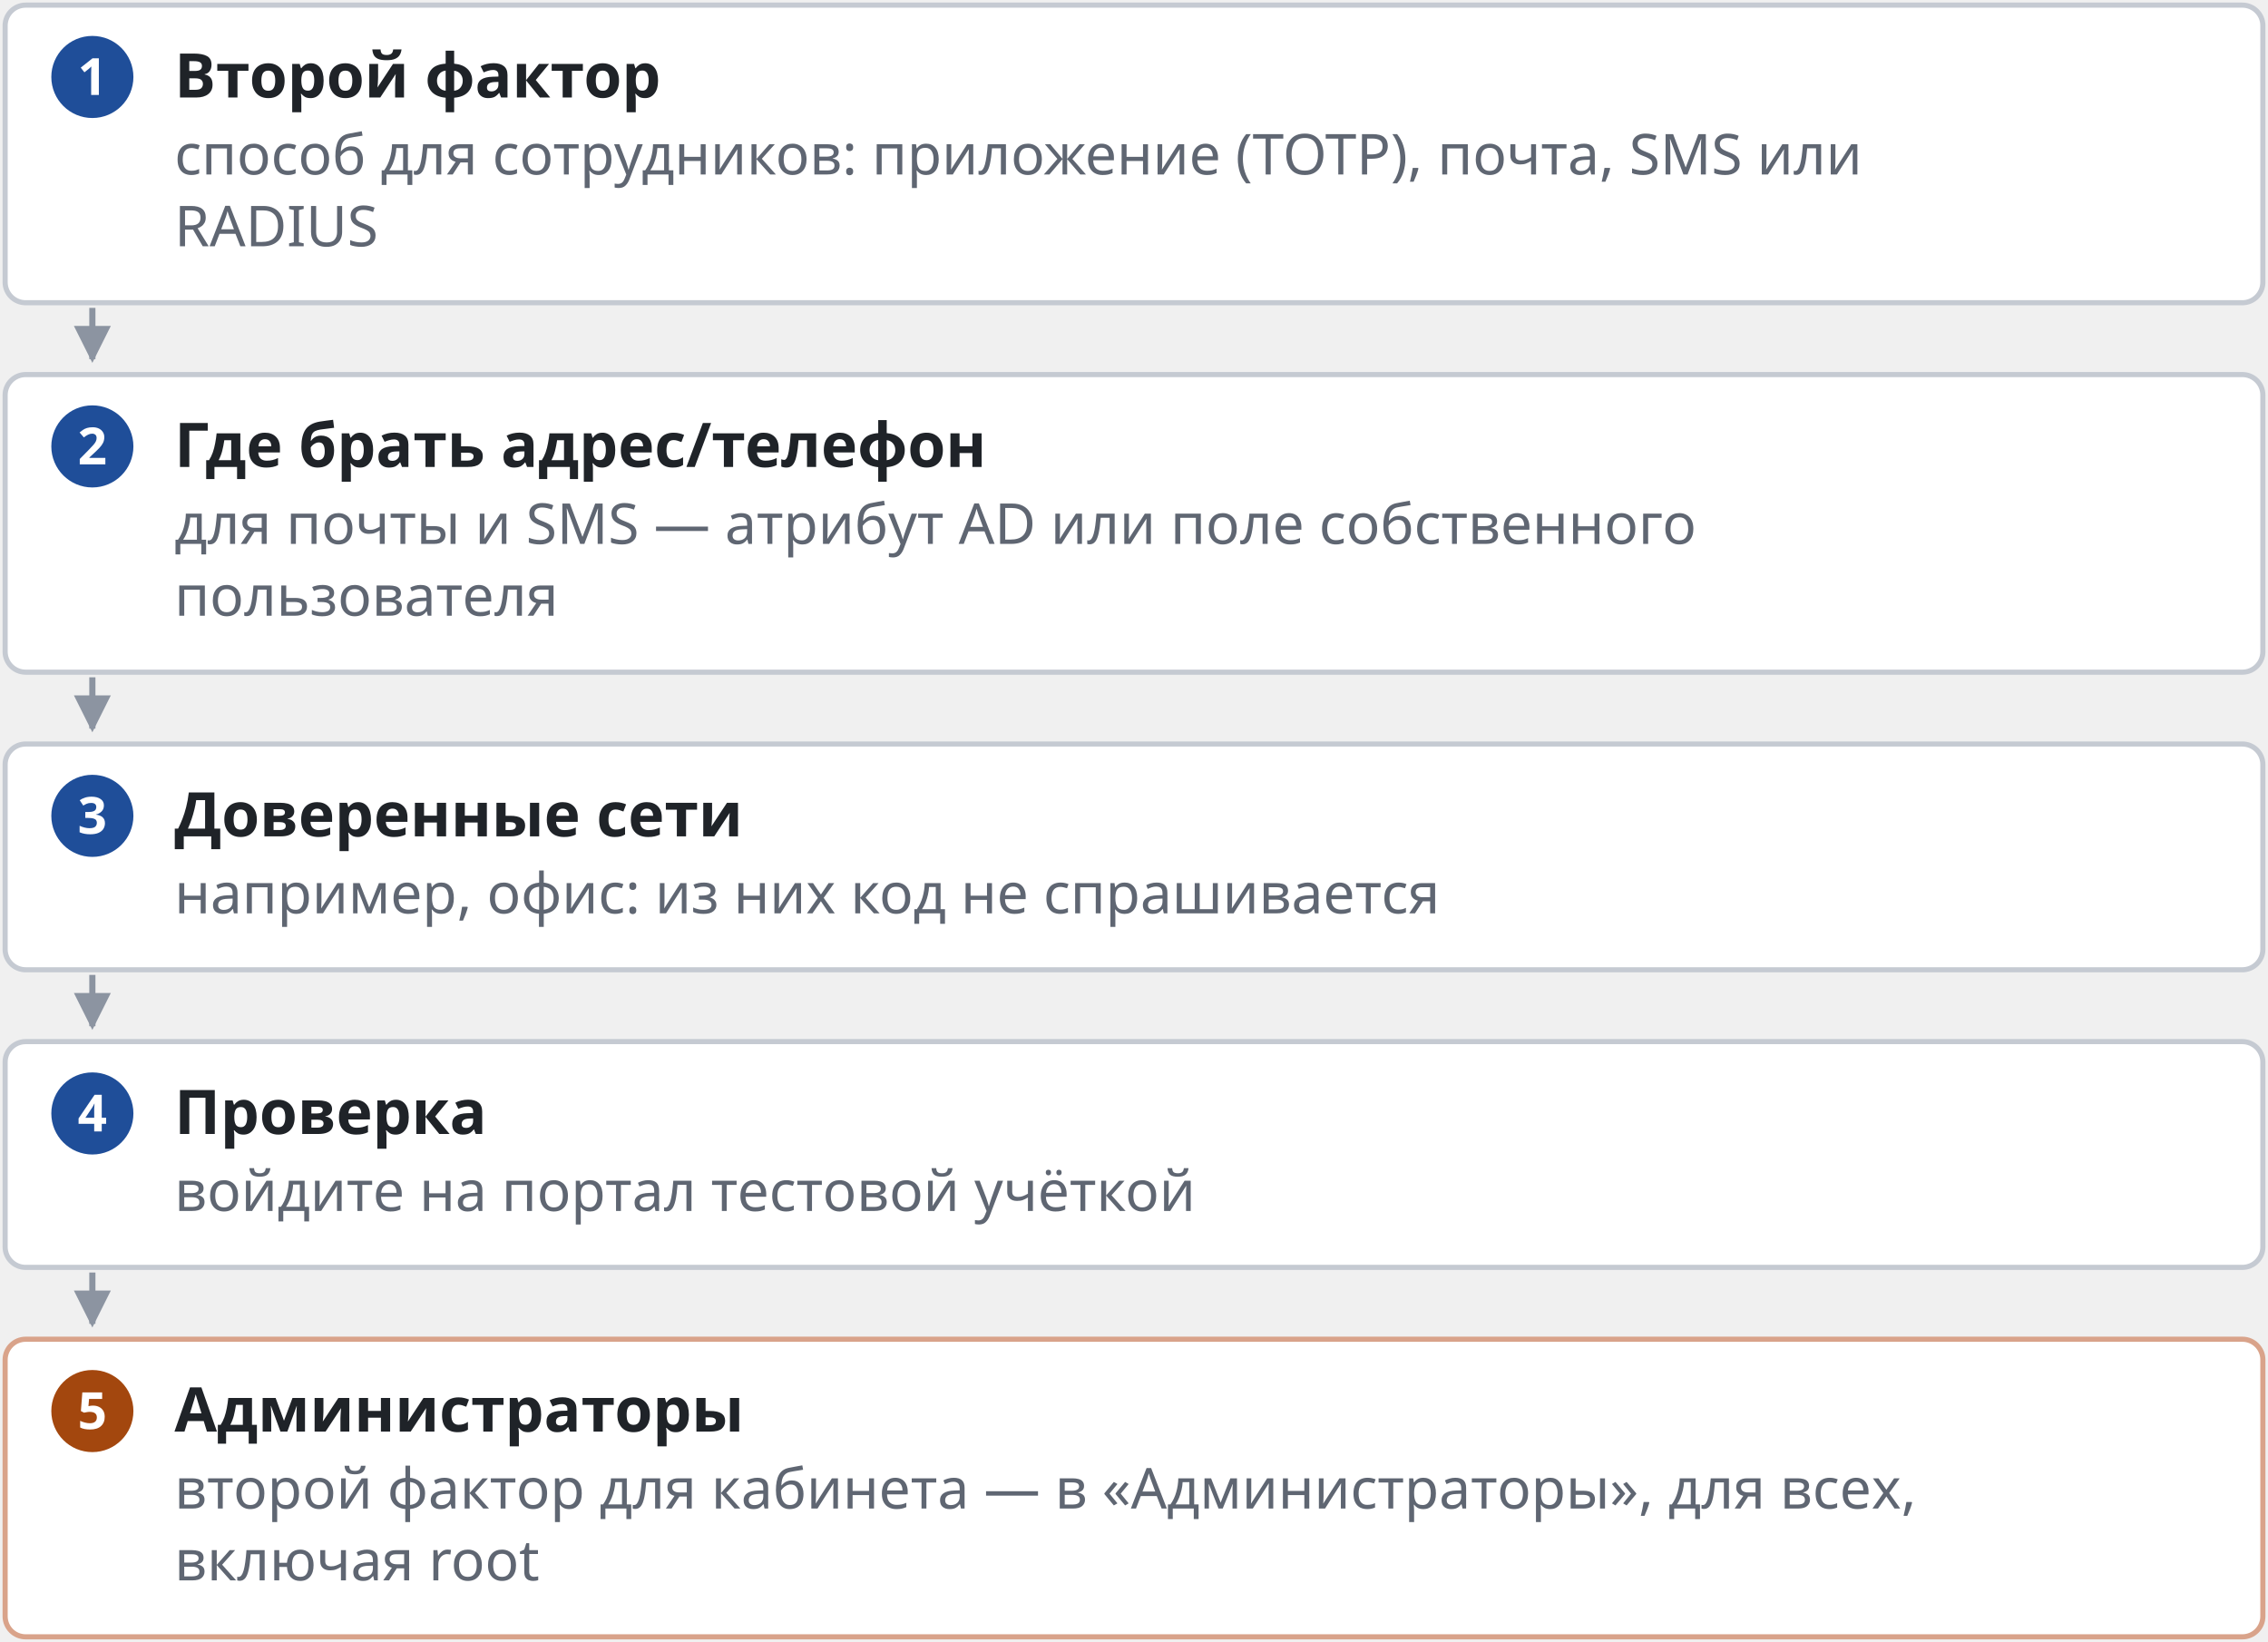
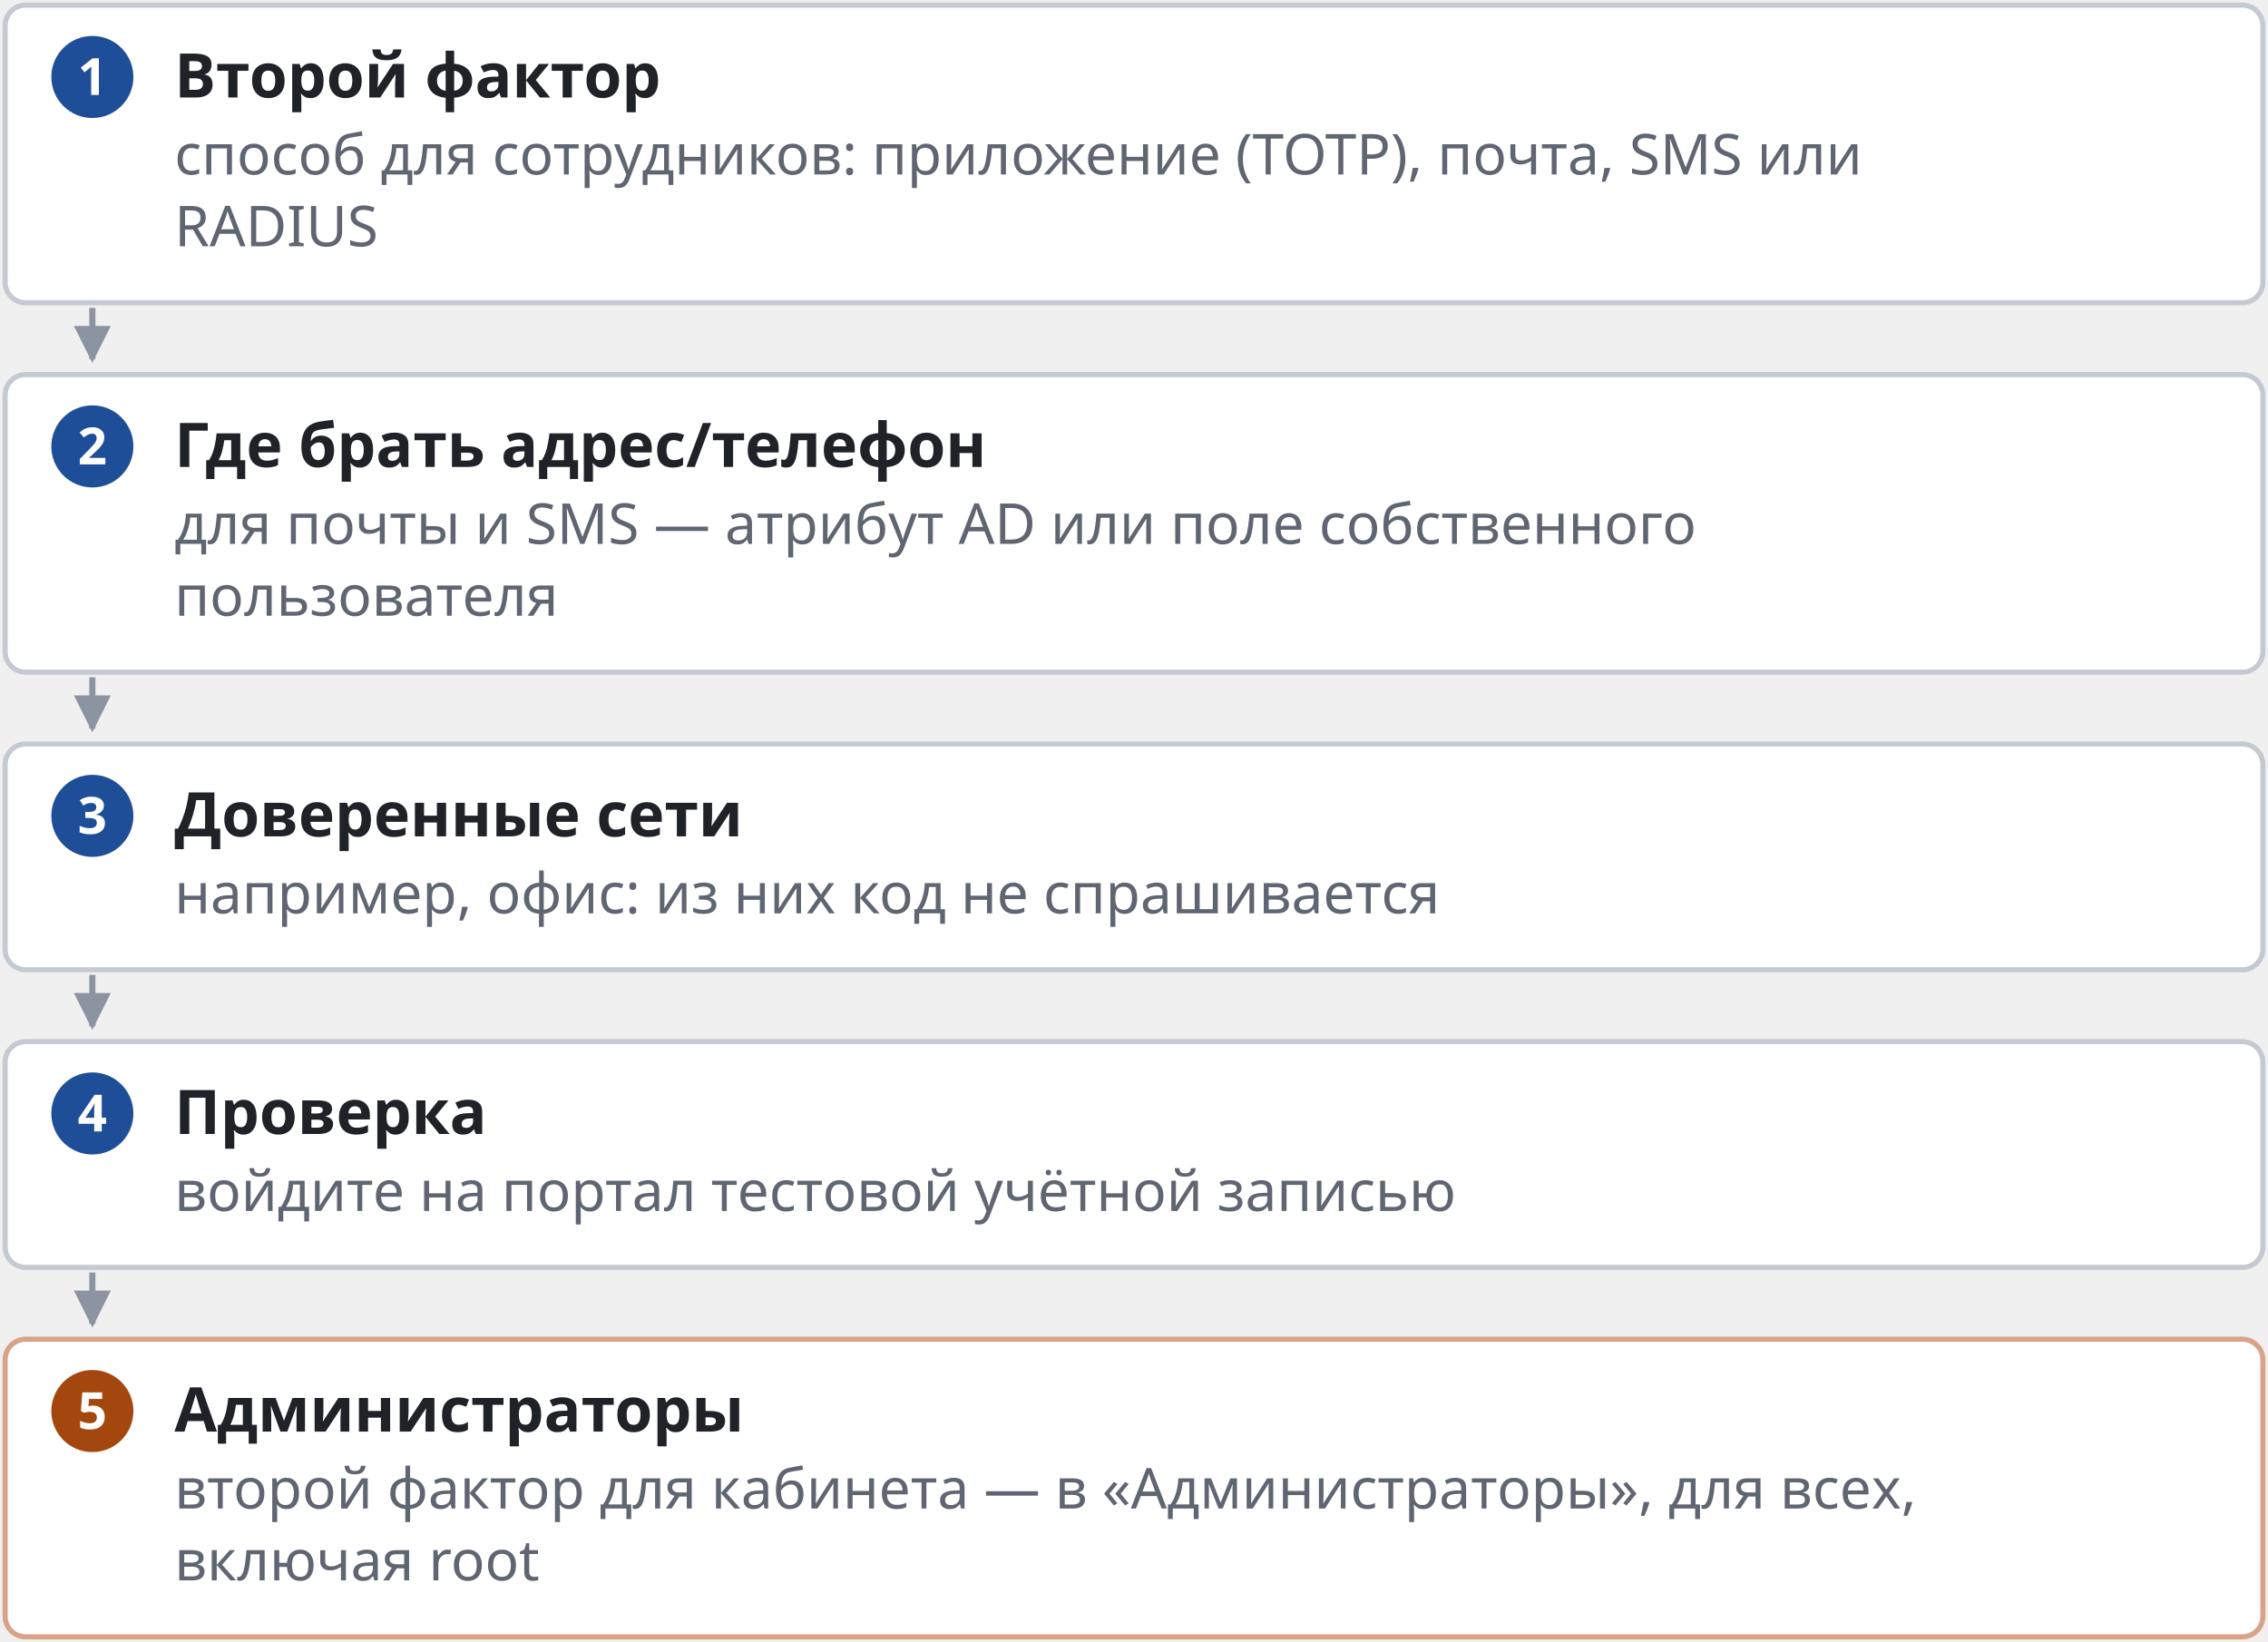
<svg xmlns="http://www.w3.org/2000/svg" viewBox="0 0 442 320" width="442" height="320" style="max-width:100%;height:auto;font-family:IBM Plex Sans,sans-serif" role="img" aria-label="Схема: 5 шагов, они перечислены ниже">
  <defs>
    <marker id="ha" viewBox="0 0 10 10" refX="9" refY="5" markerWidth="6" markerHeight="6" orient="auto">
      <path d="M0,0 L10,5 L0,10 z" fill="#8C94A1" />
    </marker>
  </defs>
  <rect x="1" y="1" width="440" height="58" rx="4" fill="#FFFFFF" stroke="#C5CAD2" />
  <circle cx="18" cy="15" r="8" fill="#1F4E99" />
  <text x="18" y="18.5" font-size="10" font-weight="600" fill="#fff" text-anchor="middle">1</text>
  <text x="34" y="19" font-size="12" font-weight="600" fill="#1F2328">Второй фактор</text>
  <text x="34" y="34" font-size="11" fill="#5F6672">способ для сотрудников: приложение (TOTP), почта, SMS или</text>
  <text x="34" y="48" font-size="11" fill="#5F6672">RADIUS</text>
  <path d="M18 60 v10" stroke="#8C94A1" stroke-width="1.2" marker-end="url(#ha)" />
  <rect x="1" y="73" width="440" height="58" rx="4" fill="#FFFFFF" stroke="#C5CAD2" />
  <circle cx="18" cy="87" r="8" fill="#1F4E99" />
  <text x="18" y="90.5" font-size="10" font-weight="600" fill="#fff" text-anchor="middle">2</text>
  <text x="34" y="91" font-size="12" font-weight="600" fill="#1F2328">Где брать адрес/телефон</text>
  <text x="34" y="106" font-size="11" fill="#5F6672">для почты и SMS — атрибут AD или поле собственного</text>
  <text x="34" y="120" font-size="11" fill="#5F6672">пользователя</text>
  <path d="M18 132 v10" stroke="#8C94A1" stroke-width="1.2" marker-end="url(#ha)" />
  <rect x="1" y="145" width="440" height="44" rx="4" fill="#FFFFFF" stroke="#C5CAD2" />
  <circle cx="18" cy="159" r="8" fill="#1F4E99" />
  <text x="18" y="162.5" font-size="10" font-weight="600" fill="#fff" text-anchor="middle">3</text>
  <text x="34" y="163" font-size="12" font-weight="600" fill="#1F2328">Доверенные сети</text>
  <text x="34" y="178" font-size="11" fill="#5F6672">например, офис: из них код не спрашивается</text>
  <path d="M18 190 v10" stroke="#8C94A1" stroke-width="1.2" marker-end="url(#ha)" />
  <rect x="1" y="203" width="440" height="44" rx="4" fill="#FFFFFF" stroke="#C5CAD2" />
  <circle cx="18" cy="217" r="8" fill="#1F4E99" />
  <text x="18" y="220.5" font-size="10" font-weight="600" fill="#fff" text-anchor="middle">4</text>
  <text x="34" y="221" font-size="12" font-weight="600" fill="#1F2328">Проверка</text>
-   <text x="34" y="236" font-size="11" fill="#5F6672">войдите на портал тестовой учёткой</text>
+   <text x="34" y="236" font-size="11" fill="#5F6672">войдите на портал тестовой учётной записью</text>
  <path d="M18 248 v10" stroke="#8C94A1" stroke-width="1.2" marker-end="url(#ha)" />
  <rect x="1" y="261" width="440" height="58" rx="4" fill="#FFFFFF" stroke="#D9A38A" />
  <circle cx="18" cy="275" r="8" fill="#A3470E" />
  <text x="18" y="278.5" font-size="10" font-weight="600" fill="#fff" text-anchor="middle">5</text>
  <text x="34" y="279" font-size="12" font-weight="600" fill="#1F2328">Администраторы</text>
  <text x="34" y="294" font-size="11" fill="#5F6672">второй фактор для кабинета — в «Администраторы», для всех,</text>
  <text x="34" y="308" font-size="11" fill="#5F6672">включая root</text>
</svg>
